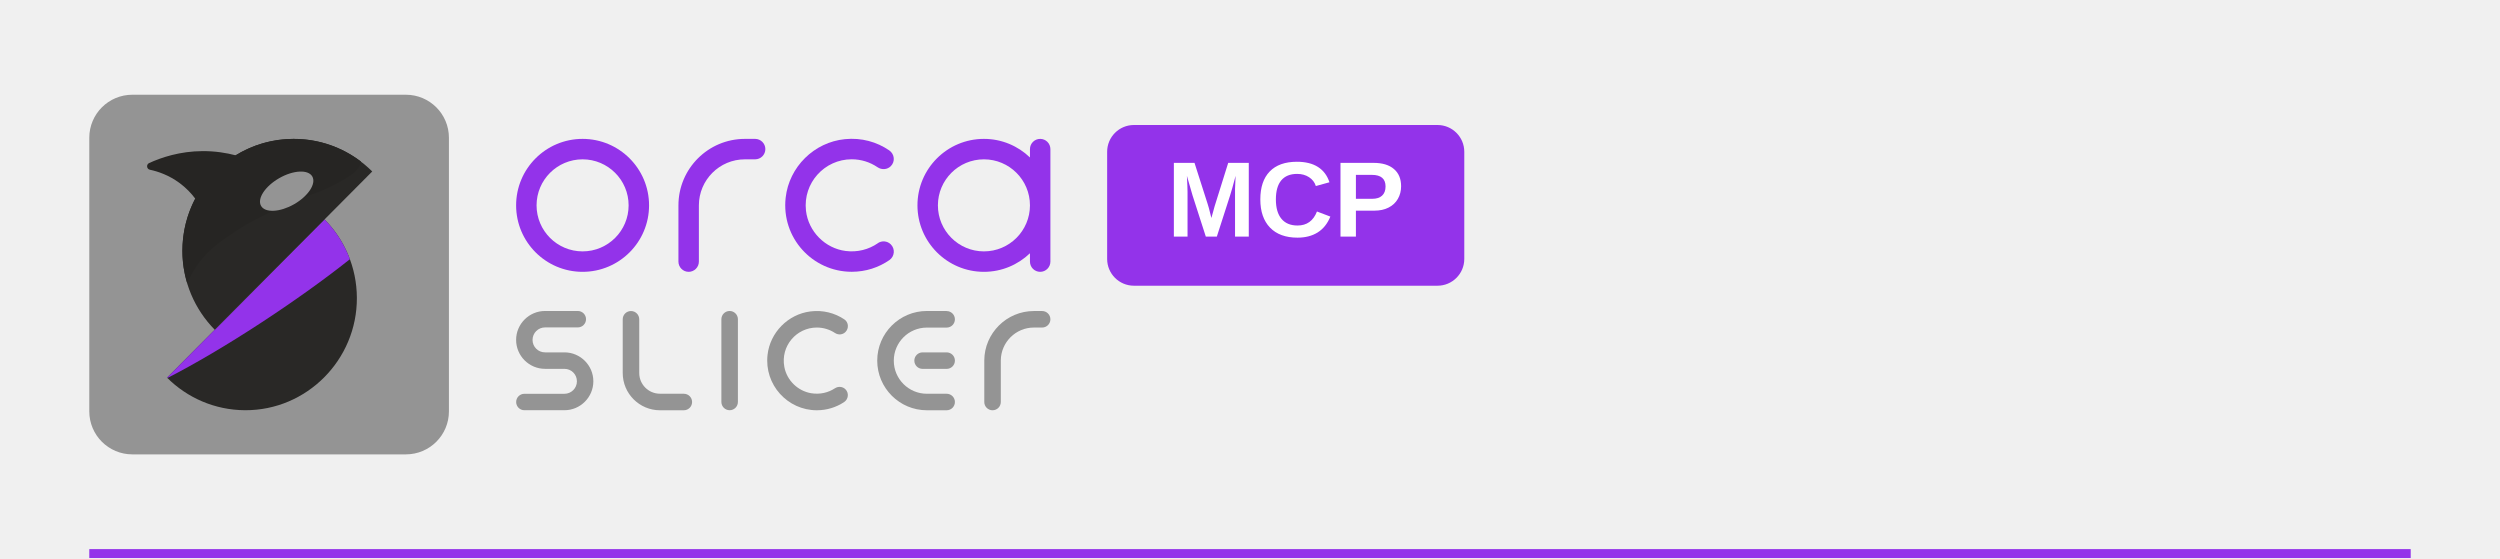
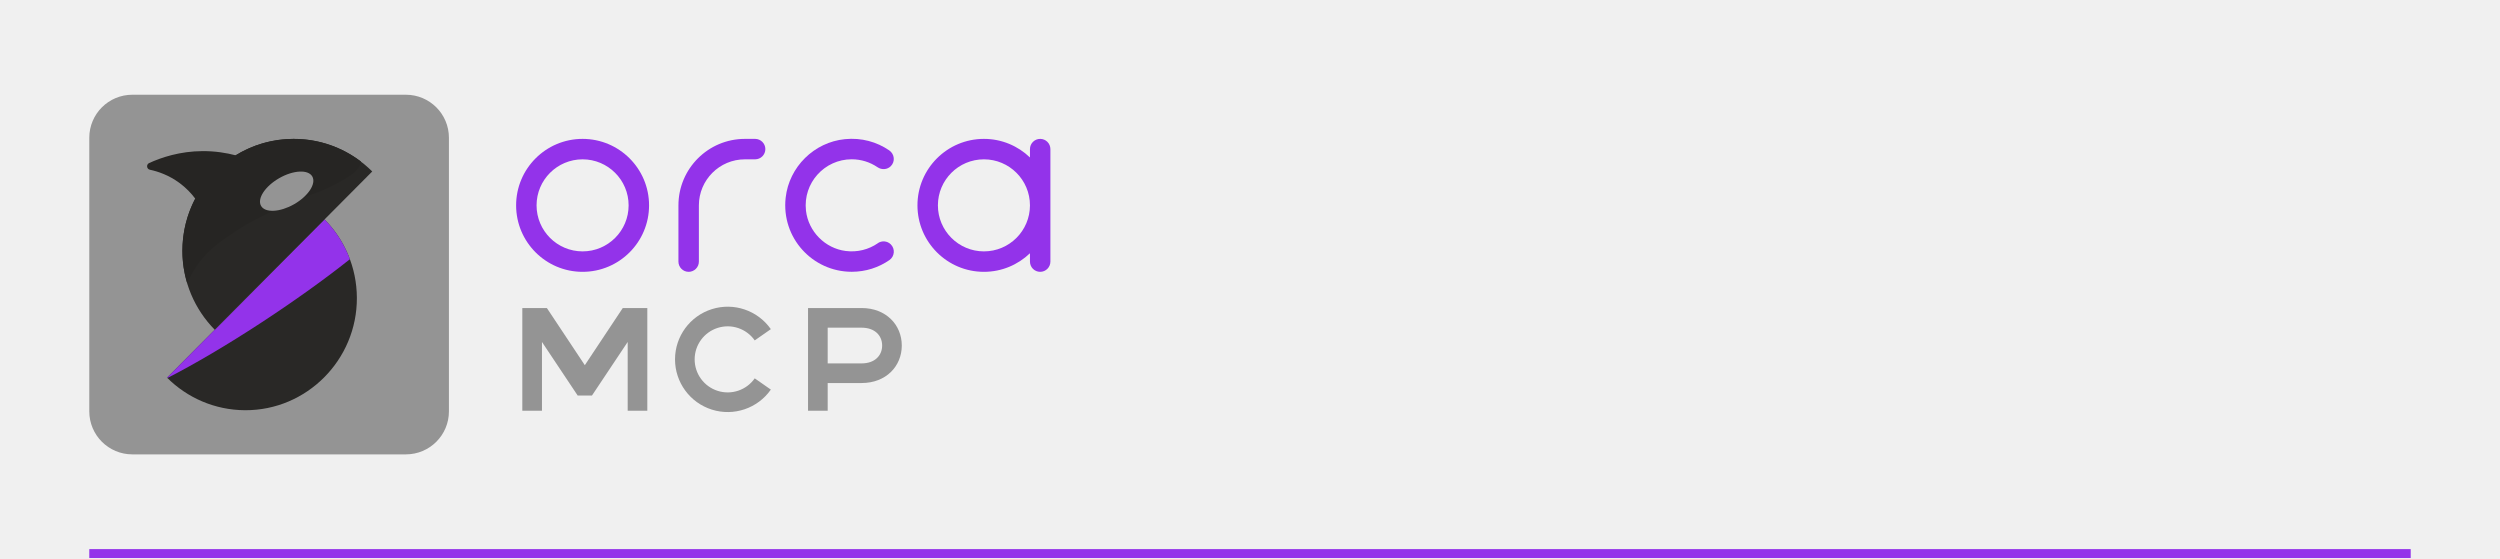
<svg xmlns="http://www.w3.org/2000/svg" id="a" width="560" height="125" viewBox="0 0 560 125">
  <rect id="b" x="20" y="123" width="520" height="2" style="fill:#9333EA;" />
  <g id="c">
    <rect id="d" x="20" y="21.22" width="80.56" height="80.56" rx="9.64" ry="9.64" style="fill:#949494;" />
  </g>
  <g id="e">
    <path id="f" d="M37.42,84.6c4.49,4.48,10.66,7.26,17.48,7.29,13.8.06,25.1-11.3,25.04-25.18-.03-6.86-2.79-13.06-7.25-17.57l-35.27,35.46Z" style="fill:#292826;" />
  </g>
  <g id="g">
    <path id="h" d="M72.69,49.14l-35.27,35.46s.05.05.08.07c12.36-6.3,29.28-17.38,40.88-26.61-1.25-3.38-3.21-6.42-5.69-8.93" style="fill:#9333EA;" />
  </g>
  <g id="i">
    <path id="j" d="M65.8,31.11c-13.77,0-24.94,11.23-24.94,25.08,0,6.9,2.77,13.14,7.25,17.68l35.27-35.46c-4.51-4.5-10.72-7.29-17.58-7.29" style="fill:#292826;" />
  </g>
  <g id="k">
    <path id="l" d="M65.8,31.11c-4.77,0-9.23,1.35-13.02,3.68-2.03-.53-4.55-.96-7.44-.94-5.04.03-9.14,1.4-11.93,2.67-.69.32-.58,1.34.16,1.5,1.83.39,4.25,1.2,6.64,2.97,1.51,1.11,2.66,2.35,3.52,3.5-1.83,3.49-2.87,7.47-2.87,11.69,0,2.52.37,4.95,1.06,7.25,1.05-2.34,2.16-3.9,2.52-4.39,2.29-3.15,4.71-4.79,8.29-7.2,2.64-1.78,6.3-3.87,16.82-8.2,0,0,3.29-.93,7.7-3.55,1.76-1.05,3.1-2.03,3.52-3.58.03-.11.06-.22.08-.32-4.18-3.19-9.4-5.08-15.05-5.08" style="fill:#262523;" />
  </g>
  <g id="m">
    <path id="n" d="M69.96,39.54c.91,1.62-.92,4.4-4.09,6.21-3.17,1.81-6.49,1.97-7.4.36-.91-1.62.92-4.4,4.09-6.21,3.17-1.81,6.49-1.97,7.4-.36" style="fill:#949494;" />
  </g>
-   <path d="M163.44,69.66c-1.02,0-1.85.83-1.85,1.85v18.53c0,1.02.83,1.85,1.85,1.85s1.85-.83,1.85-1.85v-18.53c0-1.02-.83-1.85-1.85-1.85Z" style="fill:#949494;" />
-   <path d="M212.05,69.66h-4.43c-6.13,0-11.12,4.99-11.12,11.12s4.99,11.12,11.12,11.12h4.43c1.02,0,1.85-.83,1.85-1.85s-.83-1.85-1.85-1.85h-4.43c-4.09,0-7.41-3.32-7.41-7.41s3.32-7.41,7.41-7.41h4.43c1.02,0,1.85-.83,1.85-1.85s-.83-1.85-1.85-1.85Z" style="fill:#949494;" />
-   <path d="M212.05,78.93h-5.39c-1.02,0-1.85.83-1.85,1.85s.83,1.85,1.85,1.85h5.39c1.02,0,1.85-.83,1.85-1.85s-.83-1.85-1.85-1.85Z" style="fill:#949494;" />
-   <path d="M126.43,91.89h-8.97c-1.02,0-1.84-.83-1.84-1.84s.82-1.84,1.84-1.84h8.97c1.54,0,2.8-1.25,2.8-2.8s-1.25-2.79-2.8-2.79h-4.34c-3.57,0-6.48-2.91-6.48-6.48s2.91-6.48,6.48-6.48h7.34c1.02,0,1.84.83,1.84,1.84s-.82,1.84-1.84,1.84h-7.34c-1.54,0-2.8,1.25-2.8,2.8s1.25,2.79,2.8,2.79h4.34c3.57,0,6.48,2.91,6.48,6.48s-2.91,6.48-6.48,6.48Z" style="fill:#949494;" />
-   <path d="M187.05,86.96c-1.5.99-3.37,1.45-5.36,1.12-3.01-.51-5.44-2.9-6-5.89-.87-4.7,2.73-8.82,7.28-8.82,1.5,0,2.9.45,4.07,1.22.74.49,1.72.41,2.34-.22h0c.82-.82.71-2.19-.25-2.83-2.13-1.43-4.79-2.14-7.61-1.78-5.01.64-9.03,4.72-9.59,9.73-.76,6.7,4.49,12.41,11.04,12.41,2.25,0,4.34-.67,6.09-1.82.99-.65,1.16-2.04.32-2.88h0c-.63-.63-1.6-.71-2.34-.23Z" style="fill:#949494;" />
-   <path d="M153.17,88.19h-5.35c-2.55,0-4.63-2.08-4.63-4.63v-12.04c0-1.02-.83-1.85-1.85-1.85s-1.85.83-1.85,1.85v12.04c0,4.6,3.74,8.34,8.34,8.34h5.35c1.02,0,1.85-.83,1.85-1.85s-.83-1.85-1.85-1.85Z" style="fill:#949494;" />
-   <path d="M233.44,73.37h-1.85c-4.06,0-7.37,3.29-7.41,7.35v9.33c0,1.02-.83,1.85-1.85,1.85s-1.85-.83-1.85-1.85v-9.33c.04-6.1,5.01-11.05,11.11-11.05h1.85c1.02,0,1.85.83,1.85,1.85s-.83,1.85-1.85,1.85Z" style="fill:#949494;" />
+   <path d="M117,92L117,69L122.5,69L131,81.8L139.5,69L145,69L145,92L140.6,92L140.6,76.6L132.6,88.6L129.4,88.6L121.4,76.6L121.4,92Z" style="fill:#949494;" />
+   <path d="M172.67,73.73A11.8,11.8 0 1 0 172.67,87.27L169.06,84.75A7.4,7.4 0 1 1 169.06,76.25Z" style="fill:#949494;" />
+   <path d="M181,92L181,69L193,69C198.5,69,202,72.8,202,77.4C202,82,198.5,85.8,193,85.8L185.4,85.8L185.4,81.4L193,81.4C196,81.4,197.6,79.6,197.6,77.4C197.6,75.2,196,73.4,193,73.4L185.4,73.4L185.4,92Z" style="fill:#949494;" />
  <path d="M130.5,35.69c5.68,0,10.31,4.62,10.31,10.31s-4.62,10.31-10.31,10.31-10.31-4.62-10.31-10.31,4.62-10.31,10.31-10.31M130.5,31.11c-8.22,0-14.89,6.67-14.89,14.89s6.67,14.89,14.89,14.89,14.89-6.67,14.89-14.89-6.67-14.89-14.89-14.89h0Z" style="fill:#9333EA;" />
  <path d="M233,31.11c-1.27,0-2.29,1.03-2.29,2.29v1.87c-2.68-2.57-6.3-4.16-10.31-4.16-8.22,0-14.89,6.67-14.89,14.89s6.67,14.89,14.89,14.89c4,0,7.63-1.59,10.31-4.16v1.87c0,1.27,1.03,2.29,2.29,2.29s2.29-1.03,2.29-2.29v-25.2c0-1.27-1.03-2.29-2.29-2.29ZM220.4,56.31c-5.68,0-10.31-4.62-10.31-10.31s4.62-10.31,10.31-10.31,10.31,4.62,10.31,10.31-4.62,10.31-10.31,10.31Z" style="fill:#9333EA;" />
  <path d="M169.15,31.11h-2.29c-8.22,0-14.89,6.67-14.89,14.89v12.6c0,1.27,1.03,2.29,2.29,2.29s2.29-1.03,2.29-2.29v-12.6c0-5.68,4.62-10.31,10.31-10.31h0s2.29,0,2.29,0c1.27,0,2.29-1.03,2.29-2.29s-1.03-2.29-2.29-2.29Z" style="fill:#9333EA;" />
  <path d="M196.61,54.5c-2,1.37-4.5,2.06-7.17,1.72-4.64-.59-8.37-4.38-8.9-9.03-.7-6.22,4.16-11.51,10.24-11.51,2.15,0,4.14.66,5.79,1.78.93.63,2.17.56,2.97-.24h0c1.03-1.03.84-2.72-.36-3.54-2.77-1.9-6.22-2.88-9.91-2.51-6.9.68-12.51,6.21-13.28,13.1-1.01,8.99,6.01,16.61,14.8,16.61,3.13,0,6.03-.96,8.42-2.61,1.19-.82,1.35-2.51.33-3.53h0c-.79-.79-2.01-.89-2.93-.26Z" style="fill:#9333EA;" />
-   <g id="mcp-badge">
-     <rect x="248" y="28" width="80" height="36" rx="6" ry="6" style="fill:#9333EA;" />
-     <text x="288" y="53" style="fill:#fff;font-family:Arial,sans-serif;font-size:24px;font-weight:bold;text-anchor:middle;">MCP</text>
-   </g>
</svg>
